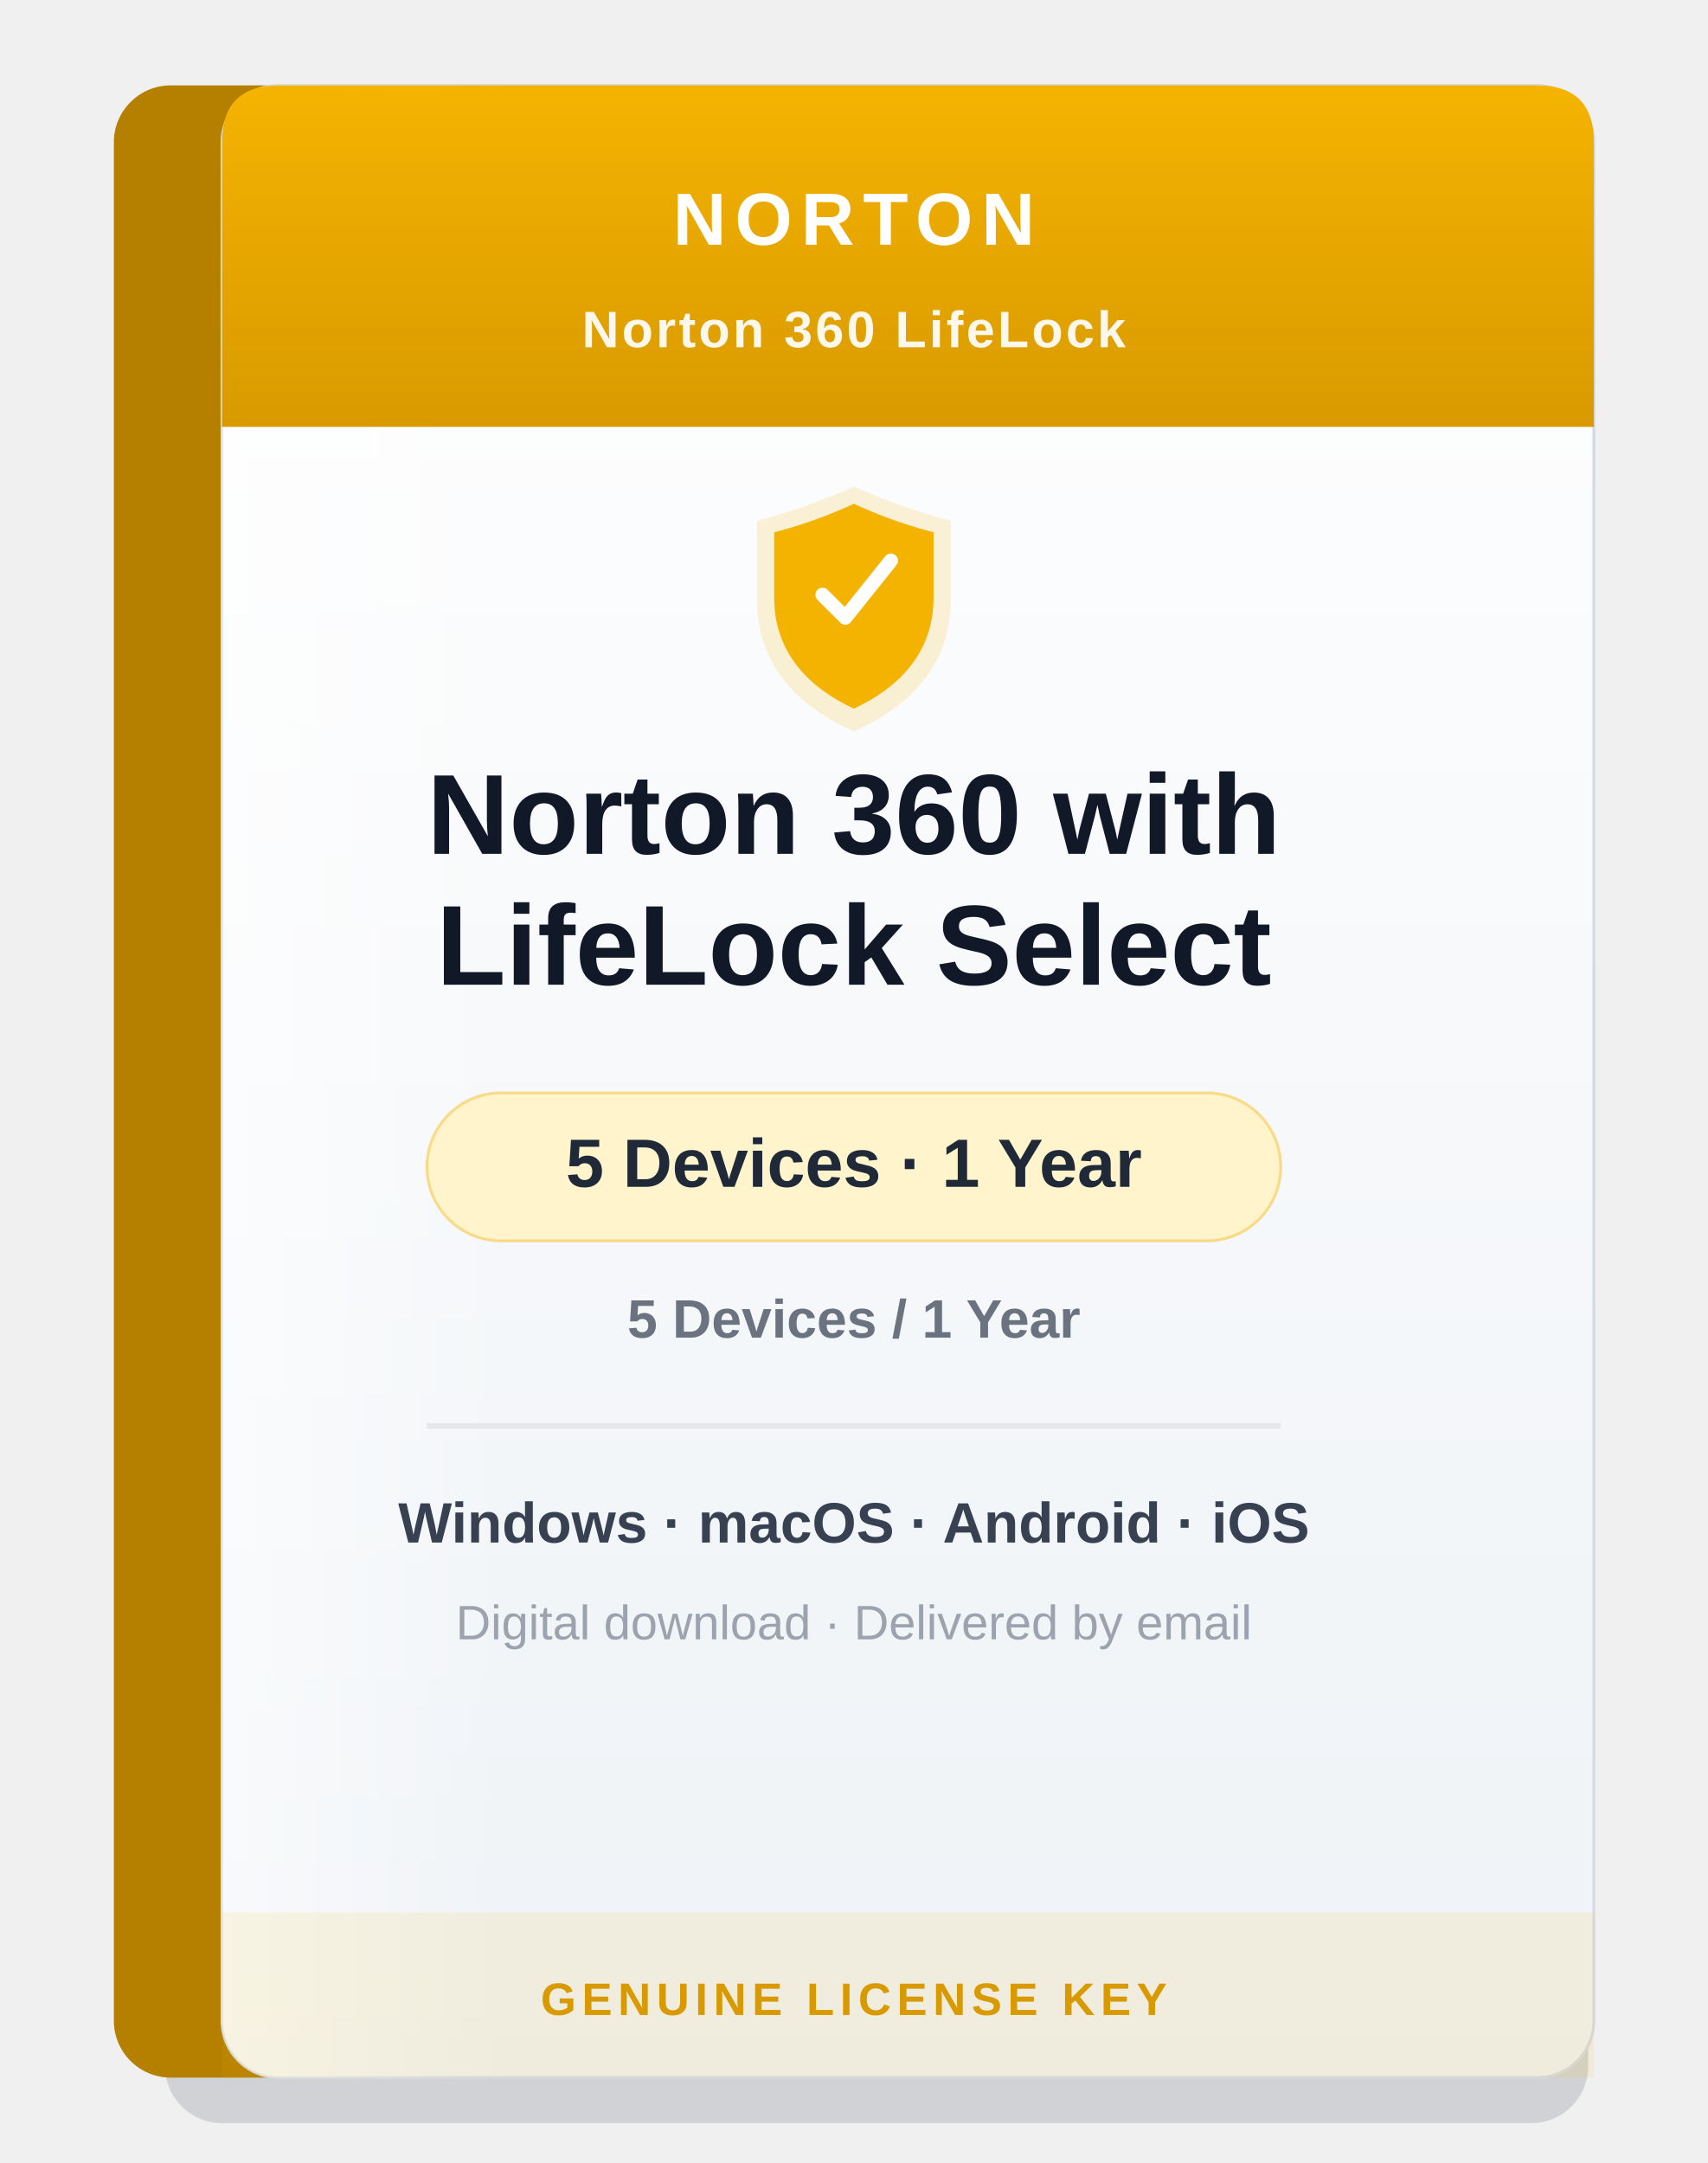
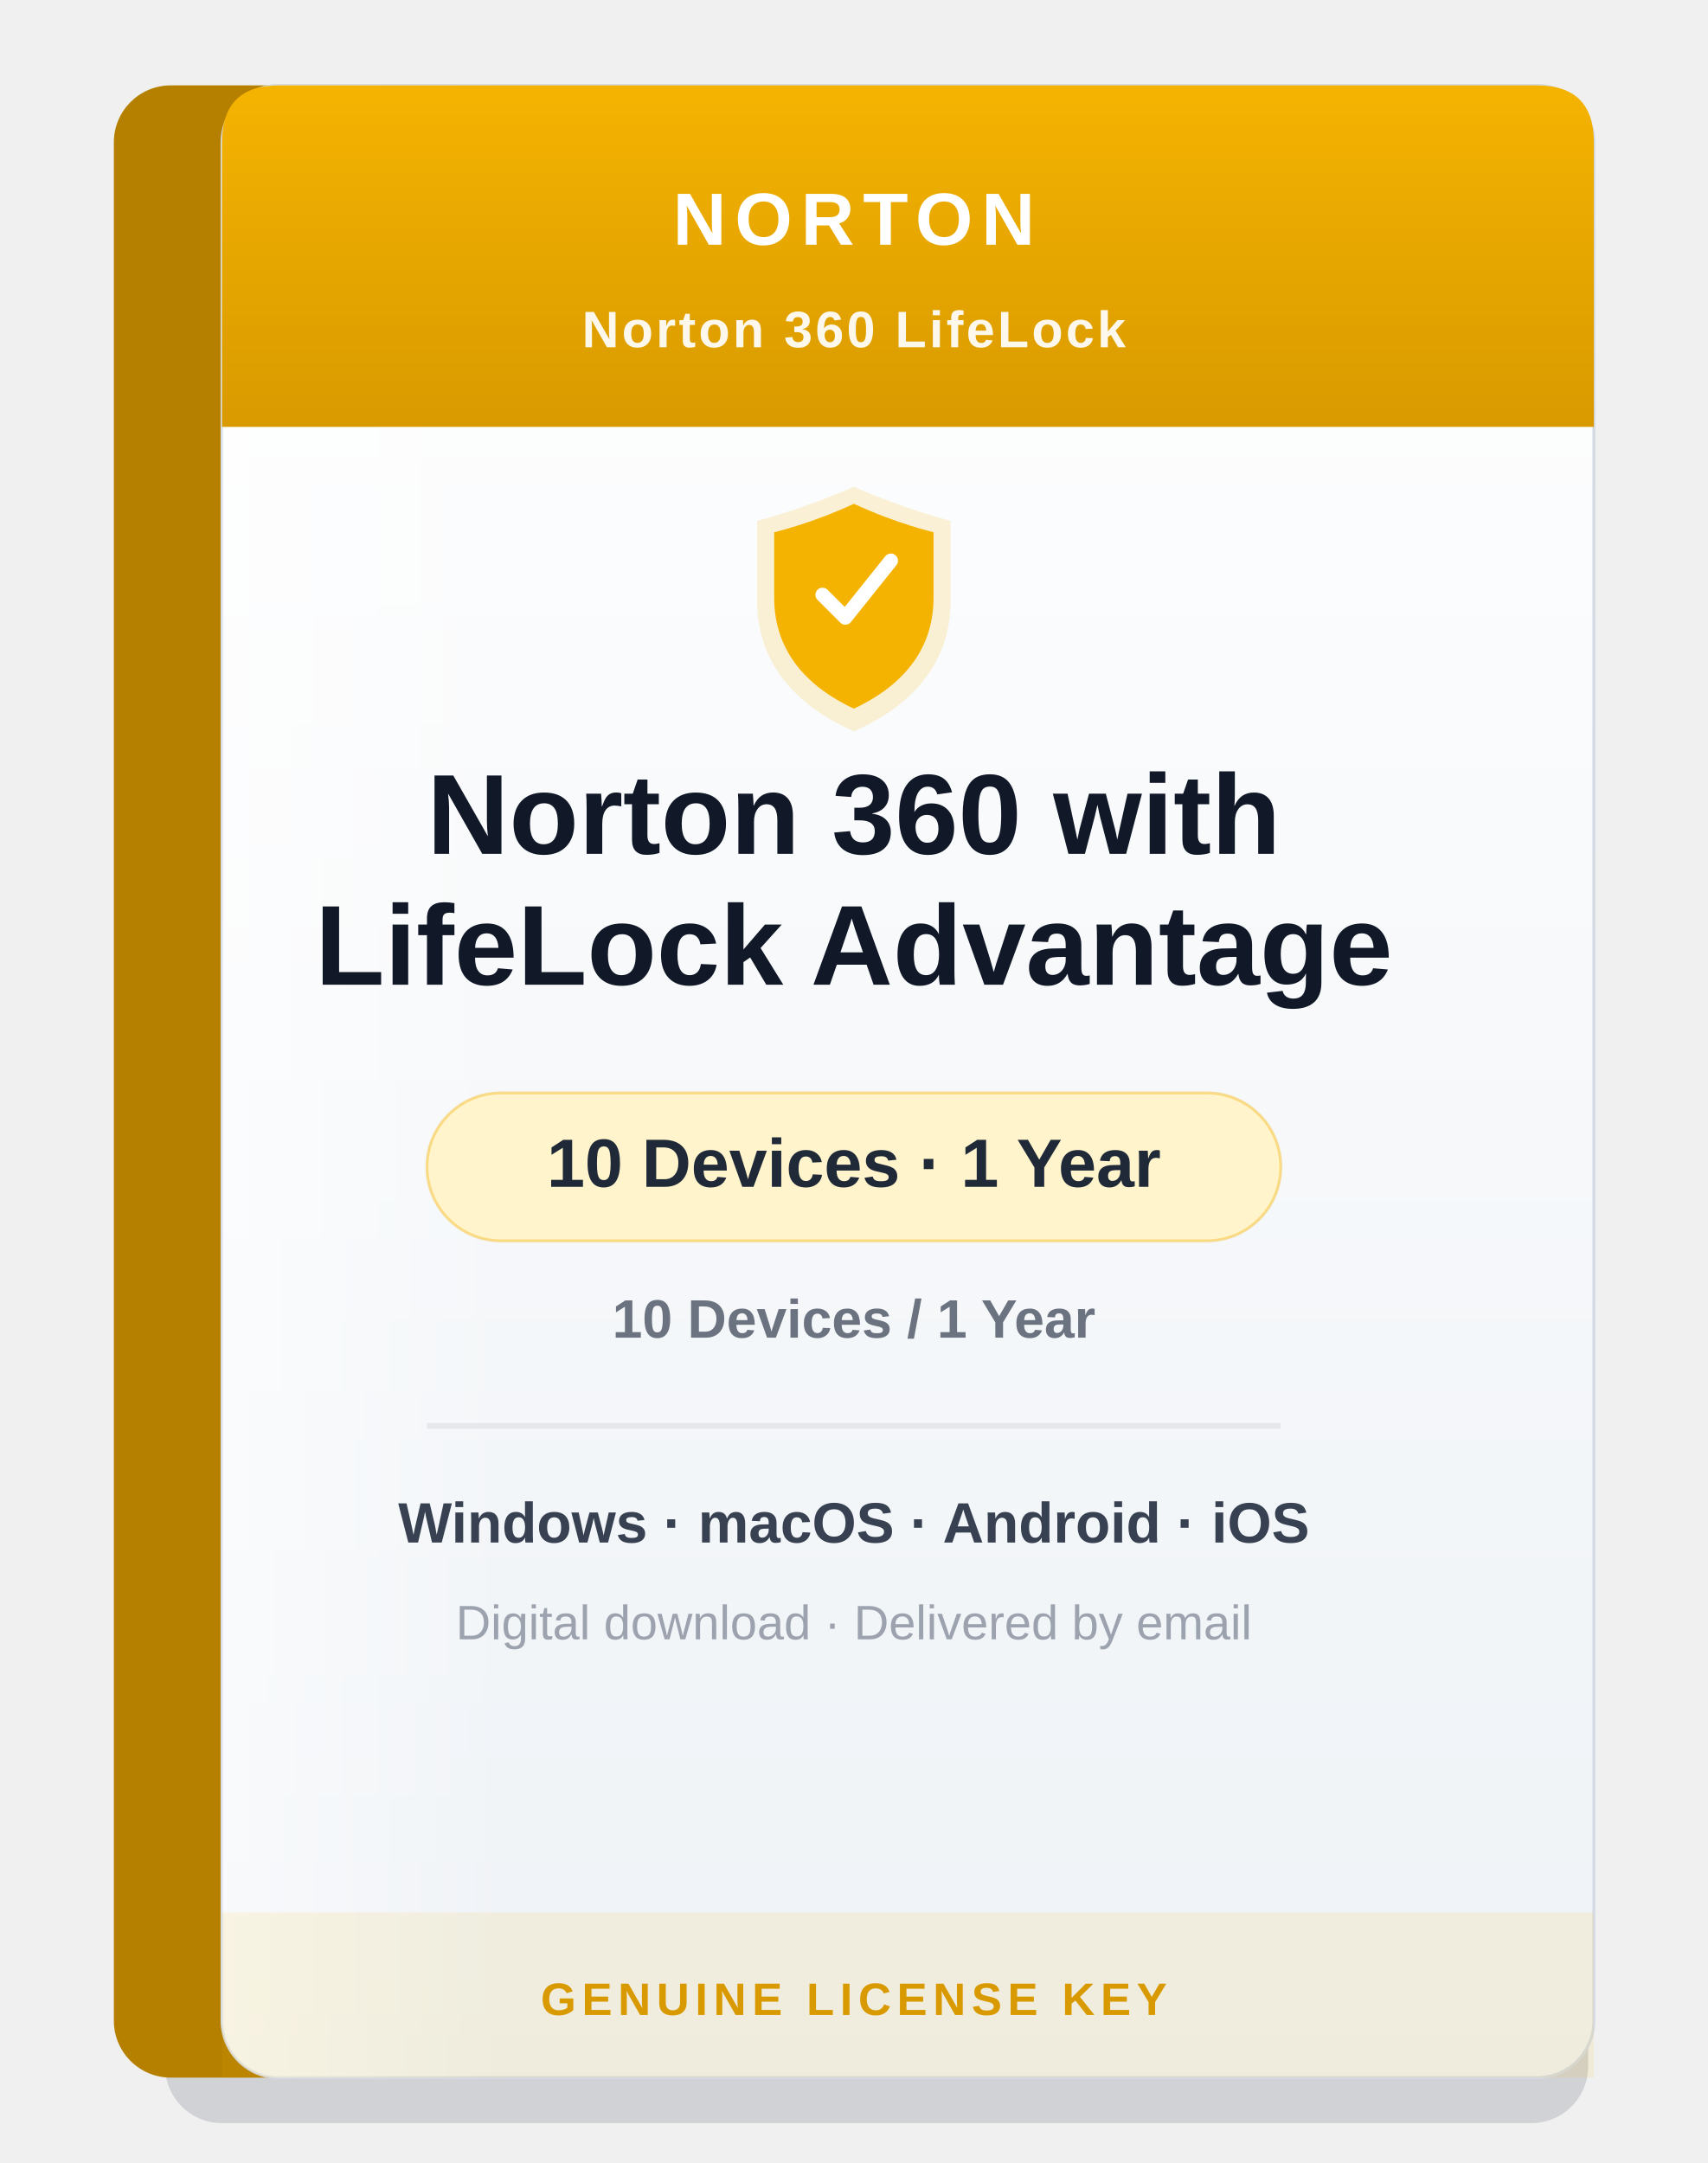
<svg xmlns="http://www.w3.org/2000/svg" width="600" height="760" viewBox="0 0 600 760">
  <defs>
    <linearGradient id="face" x1="0" y1="0" x2="0" y2="1">
      <stop offset="0" stop-color="#FFFFFF" />
      <stop offset="1" stop-color="#EEF2F6" />
    </linearGradient>
    <linearGradient id="band" x1="0" y1="0" x2="0" y2="1">
      <stop offset="0" stop-color="#F5B301" />
      <stop offset="1" stop-color="#D89A00" />
    </linearGradient>
    <linearGradient id="gloss" x1="0" y1="0" x2="1" y2="0">
      <stop offset="0" stop-color="#FFFFFF" stop-opacity="0.55" />
      <stop offset="0.5" stop-color="#FFFFFF" stop-opacity="0" />
    </linearGradient>
  </defs>
  <rect x="58" y="46" width="500" height="700" rx="20" fill="#0F172A" opacity="0.14" />
  <rect x="40" y="30" width="86" height="700" rx="20" fill="#B57F00" />
  <rect x="78" y="30" width="482" height="700" rx="20" fill="url(#face)" stroke="#D4DAE3" />
  <rect x="78" y="30" width="200" height="700" rx="20" fill="url(#gloss)" />
  <path d="M78 50 Q78 30 98 30 L540 30 Q560 30 560 50 L560 150 L78 150 Z" fill="url(#band)" />
  <text x="300" y="86" text-anchor="middle" font-family="Segoe UI, Arial, sans-serif" font-size="26" font-weight="800" letter-spacing="3" fill="#FFFFFF">NORTON</text>
  <text x="300" y="122" text-anchor="middle" font-family="Segoe UI, Arial, sans-serif" font-size="18" font-weight="600" letter-spacing="1" fill="#FFFFFF" opacity="0.92">Norton 360 LifeLock</text>
  <g transform="translate(300 205)">
    <path d="M0 -34 C18 -26 34 -22 34 -22 L34 6 C34 30 18 44 0 52 C-18 44 -34 30 -34 6 L-34 -22 C-34 -22 -18 -26 0 -34 Z" fill="#F5B301" opacity="0.16" />
    <path d="M0 -28 C15 -21 28 -18 28 -18 L28 5 C28 25 15 37 0 44 C-15 37 -28 25 -28 5 L-28 -18 C-28 -18 -15 -21 0 -28 Z" fill="#F5B301" />
    <path d="M-11 4 L-3 12 L13 -8" stroke="#FFFFFF" stroke-width="5" fill="none" stroke-linecap="round" stroke-linejoin="round" />
  </g>
  <text x="300" y="300" text-anchor="middle" font-family="Segoe UI, Arial, sans-serif" font-size="40" font-weight="800" fill="#111827">Norton 360 with</text>
-   <text x="300" y="346" text-anchor="middle" font-family="Segoe UI, Arial, sans-serif" font-size="40" font-weight="800" fill="#111827">LifeLock Select</text>
+   <text x="300" y="346" text-anchor="middle" font-family="Segoe UI, Arial, sans-serif" font-size="40" font-weight="800" fill="#111827">LifeLock Advantage</text>
  <rect x="150" y="384" width="300" height="52" rx="26" fill="#FFF4CC" stroke="#F5B301" stroke-opacity="0.4" />
-   <text x="300" y="417" text-anchor="middle" font-family="Segoe UI, Arial, sans-serif" font-size="24" font-weight="700" fill="#1F2937">5 Devices · 1 Year</text>
-   <text x="300" y="470" text-anchor="middle" font-family="Segoe UI, Arial, sans-serif" font-size="19" font-weight="600" fill="#6B7280">5 Devices / 1 Year</text>
+   <text x="300" y="417" text-anchor="middle" font-family="Segoe UI, Arial, sans-serif" font-size="24" font-weight="700" fill="#1F2937">10 Devices · 1 Year</text>
+   <text x="300" y="470" text-anchor="middle" font-family="Segoe UI, Arial, sans-serif" font-size="19" font-weight="600" fill="#6B7280">10 Devices / 1 Year</text>
  <rect x="150" y="500" width="300" height="2" fill="#E5E7EB" />
  <text x="300" y="542" text-anchor="middle" font-family="Segoe UI, Arial, sans-serif" font-size="20" font-weight="600" fill="#374151">Windows · macOS · Android · iOS</text>
  <text x="300" y="576" text-anchor="middle" font-family="Segoe UI, Arial, sans-serif" font-size="17" fill="#9CA3AF">Digital download · Delivered by email</text>
  <rect x="78" y="672" width="482" height="58" rx="0" fill="#F5B301" opacity="0.10" />
  <text x="300" y="708" text-anchor="middle" font-family="Segoe UI, Arial, sans-serif" font-size="16" font-weight="700" letter-spacing="2" fill="#D89A00">GENUINE LICENSE KEY</text>
</svg>
